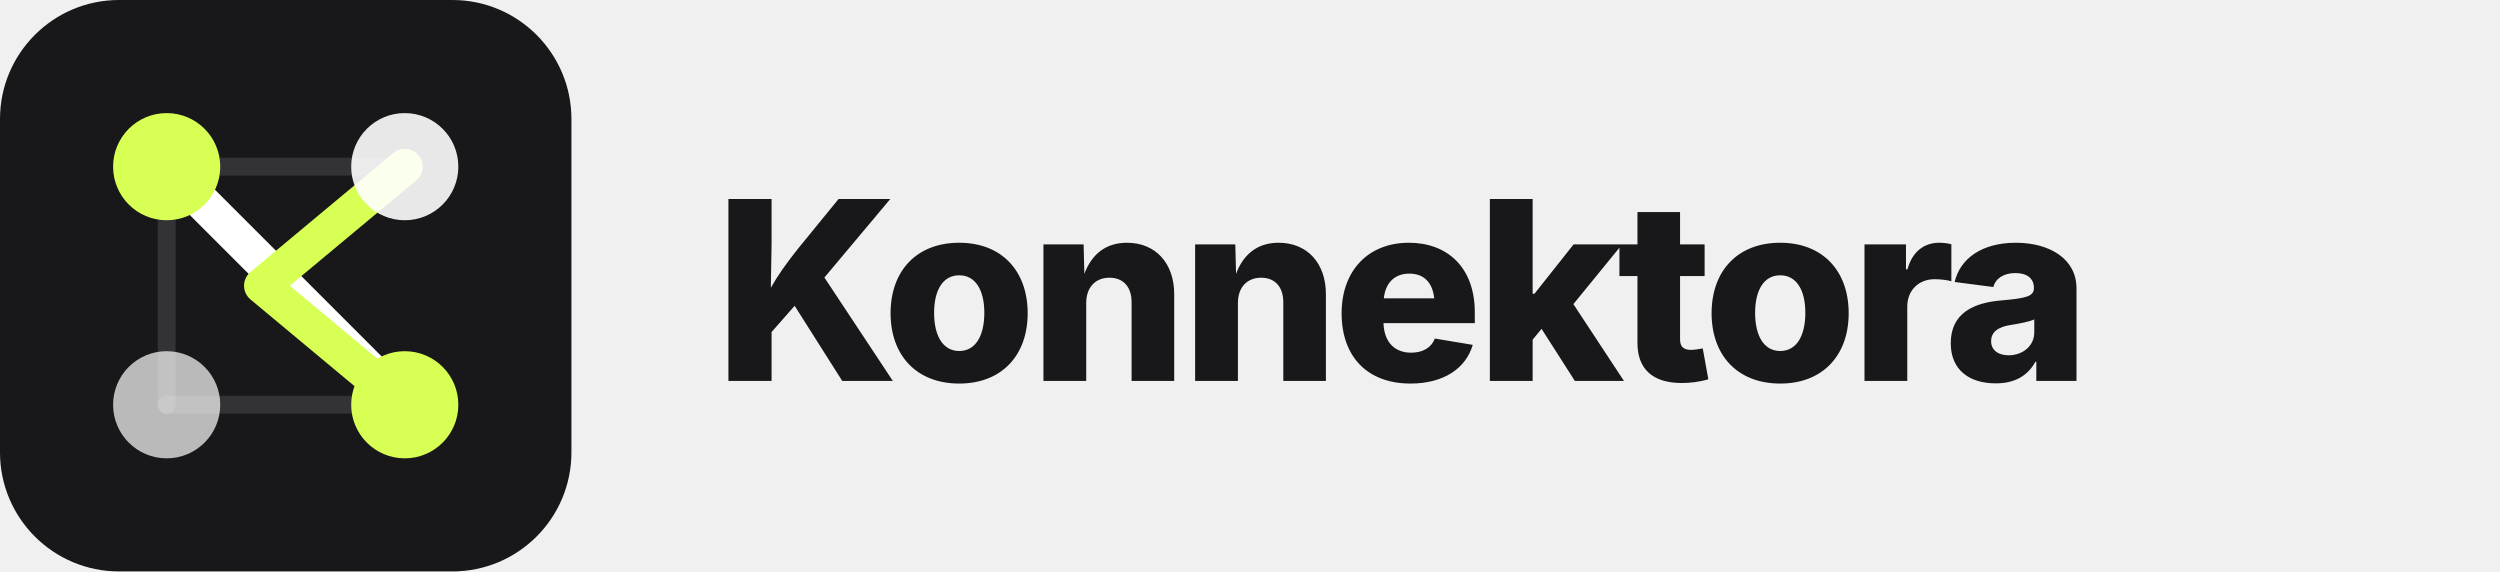
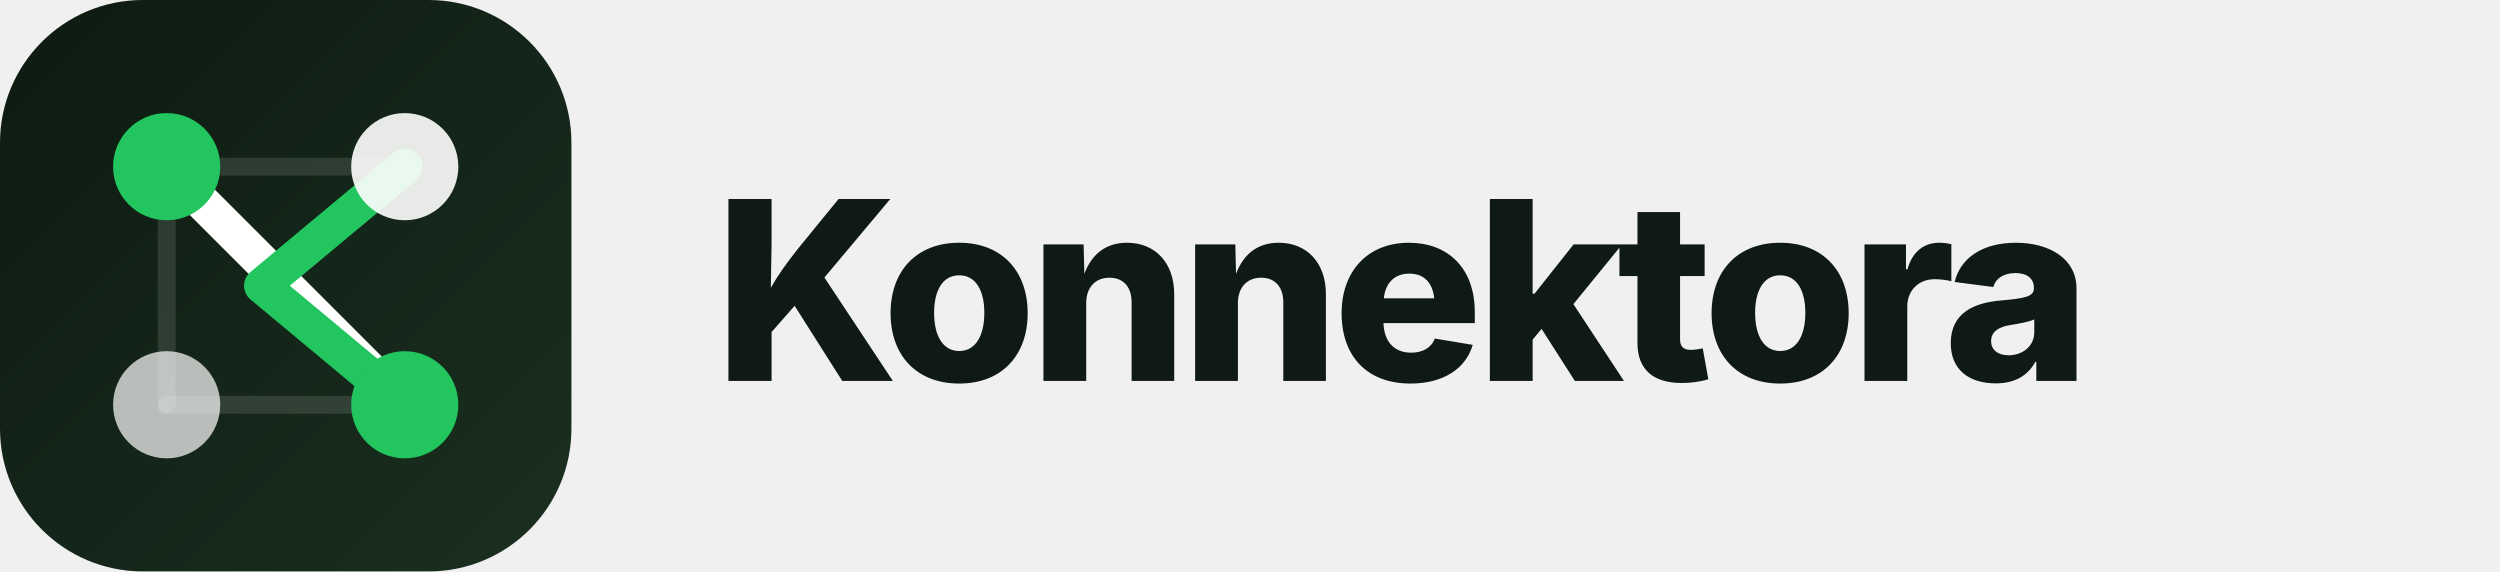
<svg xmlns="http://www.w3.org/2000/svg" width="210" height="48" viewBox="0 0 210 48" fill="none" role="img" aria-labelledby="logo-title">
-   <rect width="48" height="48" rx="10" fill="#18181B" />
+   <defs>
+     <linearGradient id="icon-bg" x1="0" y1="0" x2="48" y2="48" gradientUnits="userSpaceOnUse">
+       <stop offset="0%" stop-color="#0d1a11" />
+       <stop offset="100%" stop-color="#1a3020" />
+     </linearGradient>
+   </defs>
+   <rect width="48" height="48" rx="12" fill="url(#icon-bg)" />
  <line x1="14" y1="14" x2="34" y2="14" stroke="rgba(255,255,255,0.12)" stroke-width="1.5" stroke-linecap="round" />
  <line x1="14" y1="34" x2="34" y2="34" stroke="rgba(255,255,255,0.12)" stroke-width="1.5" stroke-linecap="round" />
  <line x1="14" y1="14" x2="14" y2="34" stroke="rgba(255,255,255,0.12)" stroke-width="1.5" stroke-linecap="round" />
  <path d="M14 14 L34 34" stroke="white" stroke-width="3" stroke-linecap="round" />
-   <path d="M34 14 L22 24 L34 34" stroke="#D8FF54" stroke-width="3" stroke-linecap="round" stroke-linejoin="round" />
-   <circle cx="14" cy="14" r="4.5" fill="#D8FF54" />
+   <path d="M34 14 L22 24 L34 34" stroke="#22c55e" stroke-width="3" stroke-linecap="round" stroke-linejoin="round" />
+   <circle cx="14" cy="14" r="4.5" fill="#22c55e" />
  <circle cx="34" cy="14" r="4.5" fill="rgba(255,255,255,0.9)" />
  <circle cx="14" cy="34" r="4.5" fill="rgba(255,255,255,0.7)" />
-   <circle cx="34" cy="34" r="4.5" fill="#D8FF54" />
-   <text x="60" y="32" fill="#18181B" font-family="Inter, system-ui, -apple-system, sans-serif" font-size="21" font-weight="800" letter-spacing="-0.6">Konnektora</text>
+   <circle cx="34" cy="34" r="4.5" fill="#22c55e" />
+   <text x="60" y="32" fill="#0f1a14" font-family="Inter, system-ui, -apple-system, sans-serif" font-size="21" font-weight="800" letter-spacing="-0.6">Konnektora</text>
</svg>
